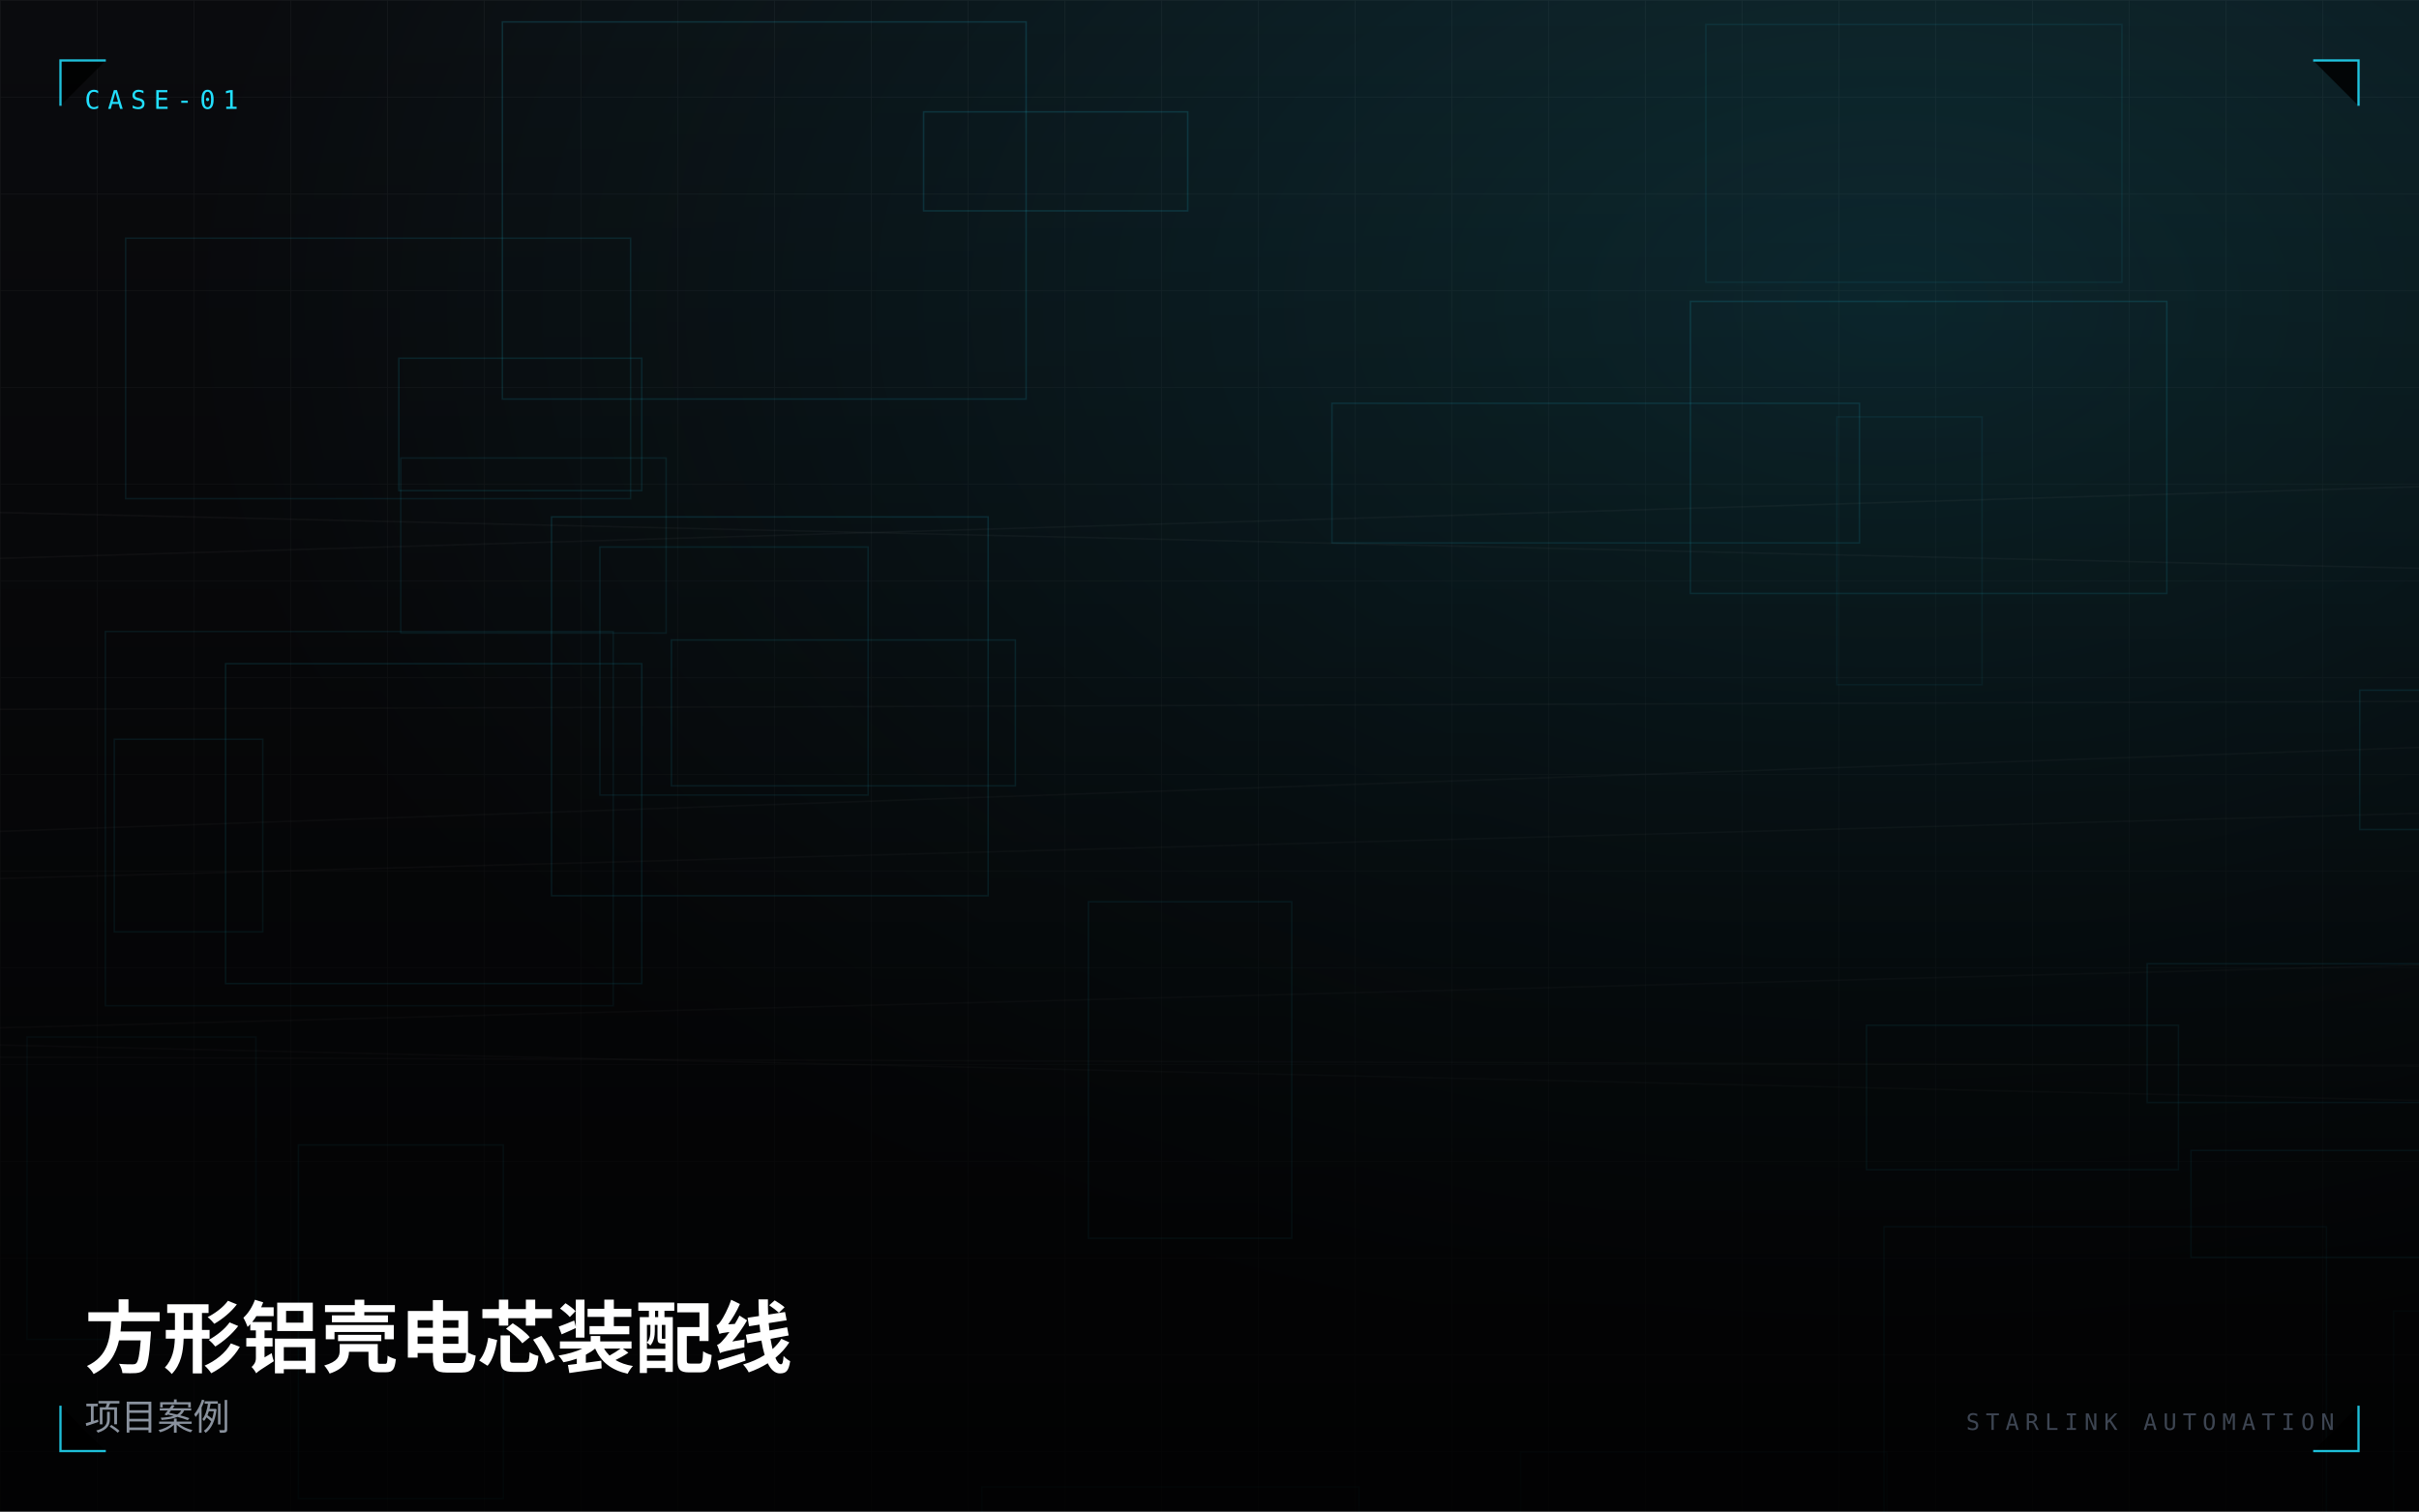
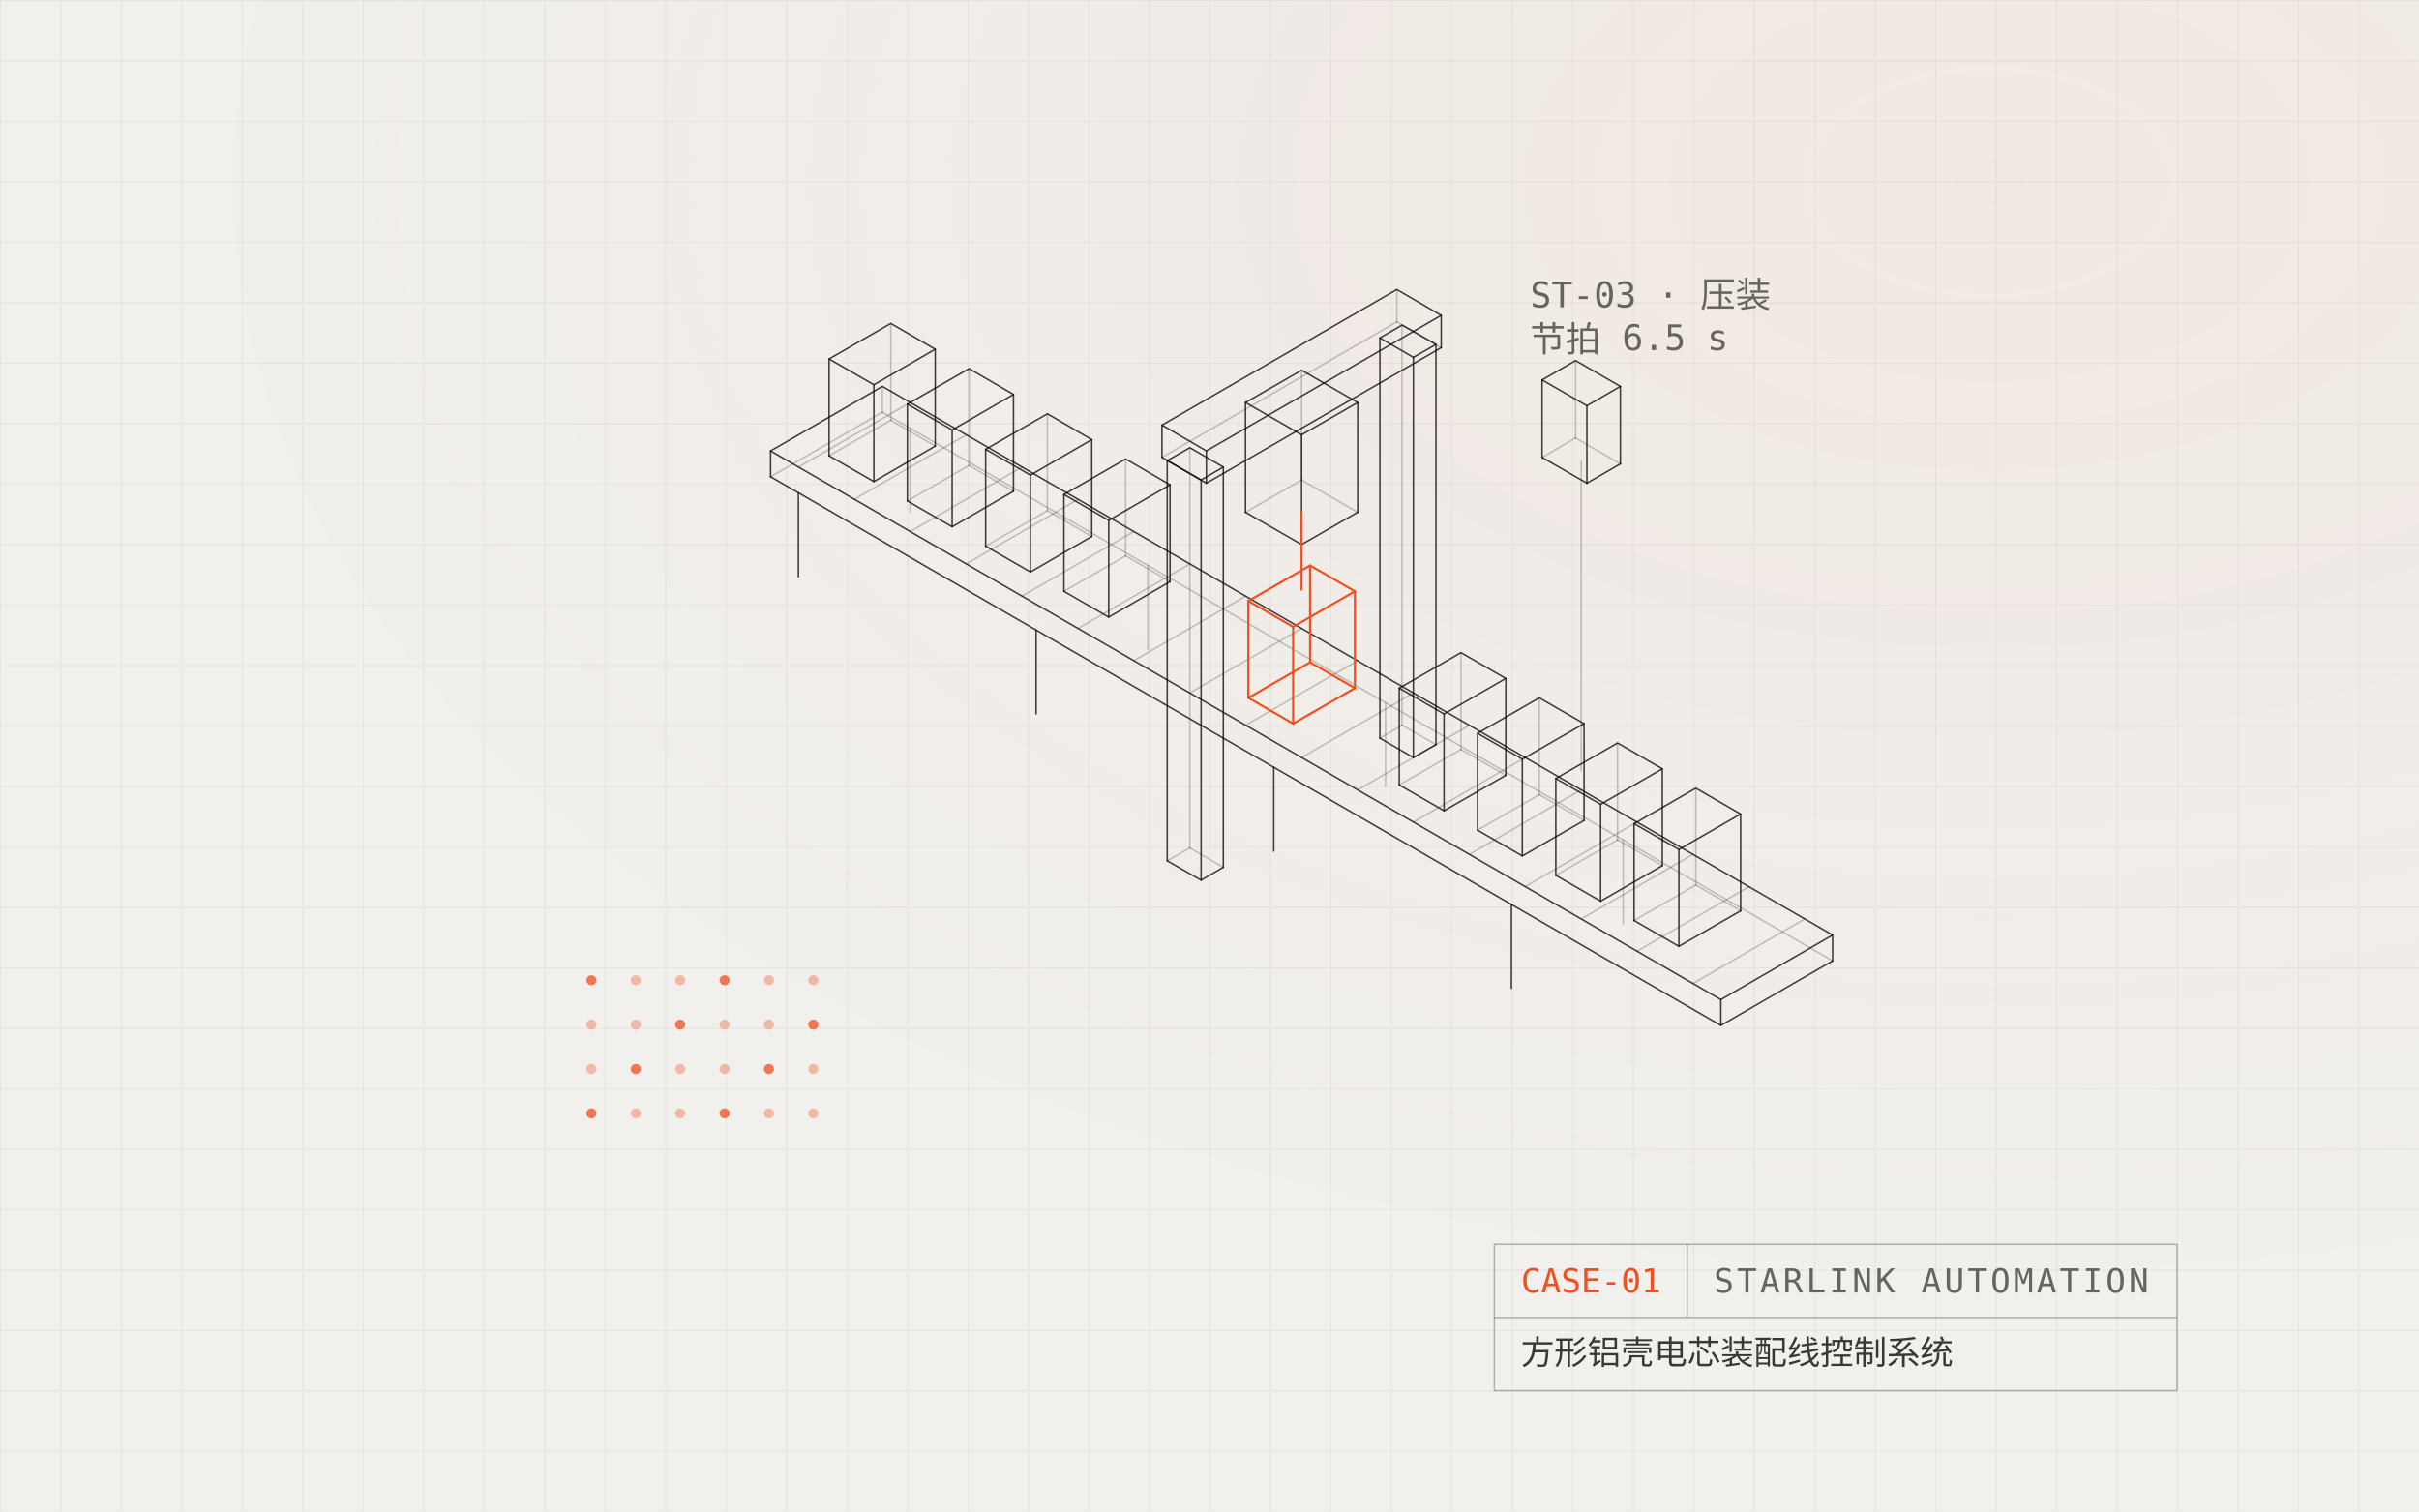
- <svg xmlns="http://www.w3.org/2000/svg" width="1600" height="1000" viewBox="0 0 1600 1000" role="img" aria-label="方形铝壳电芯装配线">
+ <svg xmlns="http://www.w3.org/2000/svg" width="1600" height="1000" viewBox="0 0 1600 1000" role="img" aria-label="方形铝壳电芯装配线控制系统">
  <defs>
-     <pattern id="g" width="64" height="64" patternUnits="userSpaceOnUse">
-       <path d="M64 0H0V64" fill="none" stroke="rgba(255,255,255,0.05)" stroke-width="1" />
+     <pattern id="g" width="40" height="40" patternUnits="userSpaceOnUse">
+       <path d="M40 0H0V40" fill="none" stroke="rgba(10,10,11,0.06)" stroke-width="1" />
    </pattern>
-     <linearGradient id="v" x1="0" y1="0" x2="0" y2="1">
-       <stop offset="0%" stop-color="#000000" stop-opacity="0" />
-       <stop offset="100%" stop-color="#000000" stop-opacity="0.82" />
-     </linearGradient>
-     <radialGradient id="glow" cx="0.78" cy="0.2" r="0.7">
-       <stop offset="0%" stop-color="#22e0ff" stop-opacity="0.16" />
-       <stop offset="100%" stop-color="#22e0ff" stop-opacity="0" />
+     <radialGradient id="glow" cx="0.82" cy="0.12" r="0.75">
+       <stop offset="0" stop-color="#f24e1e" stop-opacity="0.05" />
+       <stop offset="1" stop-color="#f24e1e" stop-opacity="0" />
    </radialGradient>
  </defs>
-   <rect width="1600" height="1000" fill="#0a0b0e" />
+   <rect width="1600" height="1000" fill="#f1f0ec" />
  <rect width="1600" height="1000" fill="url(#g)" />
  <rect width="1600" height="1000" fill="url(#glow)" />
-   <rect x="17.9" y="686.1" width="151.4" height="200.1" fill="none" stroke="rgba(34,224,255,0.09)" stroke-width="1" />
-   <rect x="69.7" y="417.8" width="335.9" height="247.6" fill="none" stroke="rgba(34,224,255,0.12)" stroke-width="1" />
-   <rect x="396.8" y="361.9" width="177.4" height="164.1" fill="none" stroke="rgba(34,224,255,0.14)" stroke-width="1" />
-   <rect x="1128.3" y="16.2" width="275.2" height="170.5" fill="none" stroke="rgba(34,224,255,0.08)" stroke-width="1" />
-   <rect x="1118.1" y="199.4" width="315.1" height="193.2" fill="none" stroke="rgba(34,224,255,0.16)" stroke-width="1" />
-   <rect x="1420.2" y="637.6" width="288.3" height="91.8" fill="none" stroke="rgba(34,224,255,0.16)" stroke-width="1" />
-   <rect x="881.0" y="266.8" width="348.9" height="92.4" fill="none" stroke="rgba(34,224,255,0.15)" stroke-width="1" />
-   <rect x="197.4" y="757.5" width="135.5" height="234.0" fill="none" stroke="rgba(34,224,255,0.13)" stroke-width="1" />
-   <rect x="364.8" y="342.0" width="288.8" height="250.6" fill="none" stroke="rgba(34,224,255,0.18)" stroke-width="1" />
-   <rect x="610.9" y="74.0" width="174.7" height="65.5" fill="none" stroke="rgba(34,224,255,0.15)" stroke-width="1" />
-   <rect x="1246.1" y="811.6" width="292.7" height="204.8" fill="none" stroke="rgba(34,224,255,0.12)" stroke-width="1" />
-   <rect x="1449.2" y="761.1" width="233.8" height="70.7" fill="none" stroke="rgba(34,224,255,0.16)" stroke-width="1" />
-   <rect x="263.8" y="237.0" width="160.7" height="87.6" fill="none" stroke="rgba(34,224,255,0.14)" stroke-width="1" />
-   <rect x="1234.6" y="678.3" width="206.3" height="95.6" fill="none" stroke="rgba(34,224,255,0.15)" stroke-width="1" />
-   <rect x="332.3" y="14.5" width="346.4" height="249.5" fill="none" stroke="rgba(34,224,255,0.15)" stroke-width="1" />
-   <rect x="149.2" y="439.1" width="275.3" height="211.6" fill="none" stroke="rgba(34,224,255,0.17)" stroke-width="1" />
-   <rect x="75.6" y="489.1" width="98.2" height="127.4" fill="none" stroke="rgba(34,224,255,0.13)" stroke-width="1" />
-   <rect x="83.1" y="157.6" width="334.0" height="172.3" fill="none" stroke="rgba(34,224,255,0.12)" stroke-width="1" />
-   <rect x="649.5" y="983.7" width="249.4" height="170.9" fill="none" stroke="rgba(34,224,255,0.09)" stroke-width="1" />
-   <rect x="1583.1" y="867.5" width="185.9" height="176.4" fill="none" stroke="rgba(34,224,255,0.08)" stroke-width="1" />
-   <rect x="1215.0" y="275.8" width="96.0" height="177.2" fill="none" stroke="rgba(34,224,255,0.09)" stroke-width="1" />
-   <rect x="719.9" y="596.6" width="134.5" height="222.6" fill="none" stroke="rgba(34,224,255,0.14)" stroke-width="1" />
-   <rect x="444.1" y="423.4" width="227.5" height="96.5" fill="none" stroke="rgba(34,224,255,0.16)" stroke-width="1" />
-   <rect x="1005.8" y="960.7" width="242.3" height="146.3" fill="none" stroke="rgba(34,224,255,0.06)" stroke-width="1" />
-   <rect x="265.1" y="303.0" width="175.5" height="115.8" fill="none" stroke="rgba(34,224,255,0.12)" stroke-width="1" />
-   <rect x="1560.8" y="456.6" width="96.4" height="92.2" fill="none" stroke="rgba(34,224,255,0.16)" stroke-width="1" />
-   <line x1="0" y1="369.4" x2="1600" y2="322.0" stroke="rgba(255,255,255,0.05)" stroke-width="1" />
-   <line x1="0" y1="699.4" x2="1600" y2="705.3" stroke="rgba(255,255,255,0.05)" stroke-width="1" />
-   <line x1="0" y1="550.0" x2="1600" y2="494.5" stroke="rgba(255,255,255,0.05)" stroke-width="1" />
-   <line x1="0" y1="469.3" x2="1600" y2="464.0" stroke="rgba(255,255,255,0.05)" stroke-width="1" />
-   <line x1="0" y1="680.0" x2="1600" y2="638.5" stroke="rgba(255,255,255,0.05)" stroke-width="1" />
-   <line x1="0" y1="581.2" x2="1600" y2="538.1" stroke="rgba(255,255,255,0.05)" stroke-width="1" />
-   <line x1="0" y1="339.1" x2="1600" y2="376.0" stroke="rgba(255,255,255,0.05)" stroke-width="1" />
-   <line x1="0" y1="691.4" x2="1600" y2="728.0" stroke="rgba(255,255,255,0.05)" stroke-width="1" />
-   <rect width="1600" height="1000" fill="url(#v)" />
-   <g stroke="#22e0ff" stroke-width="1.5" opacity="0.85">
-     <path d="M40 70V40H70" />
-     <path d="M1530 40H1560V70" />
-     <path d="M40 930V960H70" />
-     <path d="M1530 960H1560V930" />
+   <g transform="translate(311.1 114.7) scale(2.669)">
+     <g fill="none" stroke-linecap="round" stroke-linejoin="round">
+       <g stroke="#0a0a0b" stroke-opacity="0.22" stroke-width="1">
+         <path d="M102.1 59.2 L337.6 195.2" vector-effect="non-scaling-stroke" />
+         <path d="M102.1 59.2 L74.4 75.2" vector-effect="non-scaling-stroke" />
+         <path d="M102.1 59.2 L102.1 52.8" vector-effect="non-scaling-stroke" />
+         <path d="M109 56.8 L81.3 72.8" vector-effect="non-scaling-stroke" />
+         <path d="M122.9 64.8 L95.1 80.8" vector-effect="non-scaling-stroke" />
+         <path d="M136.7 72.8 L109 88.8" vector-effect="non-scaling-stroke" />
+         <path d="M150.6 80.8 L122.9 96.8" vector-effect="non-scaling-stroke" />
+         <path d="M164.4 88.8 L136.7 104.8" vector-effect="non-scaling-stroke" />
+         <path d="M178.3 96.8 L150.6 112.8" vector-effect="non-scaling-stroke" />
+         <path d="M192.1 104.8 L164.4 120.8" vector-effect="non-scaling-stroke" />
+         <path d="M206 112.8 L178.3 128.8" vector-effect="non-scaling-stroke" />
+         <path d="M219.9 120.8 L192.1 136.8" vector-effect="non-scaling-stroke" />
+         <path d="M233.7 128.8 L206 144.8" vector-effect="non-scaling-stroke" />
+         <path d="M247.6 136.8 L219.9 152.8" vector-effect="non-scaling-stroke" />
+         <path d="M261.4 144.8 L233.7 160.8" vector-effect="non-scaling-stroke" />
+         <path d="M275.3 152.8 L247.6 168.8" vector-effect="non-scaling-stroke" />
+         <path d="M289.1 160.8 L261.4 176.8" vector-effect="non-scaling-stroke" />
+         <path d="M303 168.8 L275.3 184.8" vector-effect="non-scaling-stroke" />
+         <path d="M316.9 176.8 L289.1 192.8" vector-effect="non-scaling-stroke" />
+         <path d="M330.7 184.8 L303 200.8" vector-effect="non-scaling-stroke" />
+         <path d="M109 84 L109 63.2" vector-effect="non-scaling-stroke" />
+         <path d="M167.9 118 L167.9 97.2" vector-effect="non-scaling-stroke" />
+         <path d="M226.8 152 L226.8 131.2" vector-effect="non-scaling-stroke" />
+         <path d="M285.7 186 L285.7 165.2" vector-effect="non-scaling-stroke" />
+         <path d="M104.2 61.2 L115.2 67.6" vector-effect="non-scaling-stroke" />
+         <path d="M104.2 61.2 L88.9 70" vector-effect="non-scaling-stroke" />
+         <path d="M104.2 61.2 L104.2 37.2" vector-effect="non-scaling-stroke" />
+         <path d="M123.6 72.4 L134.6 78.8" vector-effect="non-scaling-stroke" />
+         <path d="M123.6 72.4 L108.3 81.2" vector-effect="non-scaling-stroke" />
+         <path d="M123.6 72.4 L123.6 48.4" vector-effect="non-scaling-stroke" />
+         <path d="M143 83.6 L154 90" vector-effect="non-scaling-stroke" />
+         <path d="M143 83.6 L127.7 92.4" vector-effect="non-scaling-stroke" />
+         <path d="M143 83.6 L143 59.6" vector-effect="non-scaling-stroke" />
+         <path d="M162.4 94.8 L173.4 101.2" vector-effect="non-scaling-stroke" />
+         <path d="M162.4 94.8 L147.1 103.6" vector-effect="non-scaling-stroke" />
+         <path d="M162.4 94.8 L162.4 70.8" vector-effect="non-scaling-stroke" />
+         <path d="M245.5 142.8 L256.6 149.2" vector-effect="non-scaling-stroke" />
+         <path d="M245.5 142.8 L230.2 151.6" vector-effect="non-scaling-stroke" />
+         <path d="M245.5 142.8 L245.5 118.8" vector-effect="non-scaling-stroke" />
+         <path d="M264.9 154 L276 160.4" vector-effect="non-scaling-stroke" />
+         <path d="M264.9 154 L249.6 162.8" vector-effect="non-scaling-stroke" />
+         <path d="M264.9 154 L264.9 130" vector-effect="non-scaling-stroke" />
+         <path d="M284.3 165.2 L295.4 171.6" vector-effect="non-scaling-stroke" />
+         <path d="M284.3 165.2 L269 174" vector-effect="non-scaling-stroke" />
+         <path d="M284.3 165.2 L284.3 141.2" vector-effect="non-scaling-stroke" />
+         <path d="M303.7 176.4 L314.8 182.8" vector-effect="non-scaling-stroke" />
+         <path d="M303.7 176.4 L288.4 185.2" vector-effect="non-scaling-stroke" />
+         <path d="M303.7 176.4 L303.7 152.4" vector-effect="non-scaling-stroke" />
+         <path d="M230.9 136.8 L239.3 141.6" vector-effect="non-scaling-stroke" />
+         <path d="M230.9 136.8 L225.4 140" vector-effect="non-scaling-stroke" />
+         <path d="M230.9 136.8 L230.9 37.6" vector-effect="non-scaling-stroke" />
+         <path d="M178.3 167.2 L186.6 172" vector-effect="non-scaling-stroke" />
+         <path d="M178.3 167.2 L172.7 170.4" vector-effect="non-scaling-stroke" />
+         <path d="M178.3 167.2 L178.3 68" vector-effect="non-scaling-stroke" />
+         <path d="M229.6 36.8 L240.6 43.2" vector-effect="non-scaling-stroke" />
+         <path d="M229.6 36.8 L171.4 70.4" vector-effect="non-scaling-stroke" />
+         <path d="M229.6 36.8 L229.6 28.8" vector-effect="non-scaling-stroke" />
+         <path d="M206 76 L219.9 84" vector-effect="non-scaling-stroke" />
+         <path d="M206 76 L192.1 84" vector-effect="non-scaling-stroke" />
+         <path d="M206 76 L206 48.8" vector-effect="non-scaling-stroke" />
+         <path d="M275.3 148 L275.3 71.2" vector-effect="non-scaling-stroke" />
+         <path d="M273.9 65.6 L285 72" vector-effect="non-scaling-stroke" />
+         <path d="M273.9 65.6 L265.6 70.4" vector-effect="non-scaling-stroke" />
+         <path d="M273.9 65.6 L273.9 46.4" vector-effect="non-scaling-stroke" />
+       </g>
+       <g stroke="#0a0a0b" stroke-opacity="0.78" stroke-width="1">
+         <path d="M337.6 195.2 L309.9 211.2 L74.4 75.2" vector-effect="non-scaling-stroke" />
+         <path d="M102.1 52.8 L337.6 188.8 L309.9 204.8 L74.4 68.8 Z" vector-effect="non-scaling-stroke" />
+         <path d="M337.6 195.2 L337.6 188.8" vector-effect="non-scaling-stroke" />
+         <path d="M309.9 211.2 L309.9 204.8" vector-effect="non-scaling-stroke" />
+         <path d="M74.4 75.2 L74.4 68.8" vector-effect="non-scaling-stroke" />
+         <path d="M81.3 100 L81.3 79.2" vector-effect="non-scaling-stroke" />
+         <path d="M140.2 134 L140.2 113.2" vector-effect="non-scaling-stroke" />
+         <path d="M199.1 168 L199.1 147.2" vector-effect="non-scaling-stroke" />
+         <path d="M258 202 L258 181.2" vector-effect="non-scaling-stroke" />
+         <path d="M115.2 67.6 L100 76.4 L88.9 70" vector-effect="non-scaling-stroke" />
+         <path d="M104.2 37.2 L115.2 43.6 L100 52.4 L88.9 46 Z" vector-effect="non-scaling-stroke" />
+         <path d="M115.2 67.6 L115.2 43.6" vector-effect="non-scaling-stroke" />
+         <path d="M100 76.4 L100 52.4" vector-effect="non-scaling-stroke" />
+         <path d="M88.9 70 L88.9 46" vector-effect="non-scaling-stroke" />
+         <path d="M134.6 78.8 L119.4 87.6 L108.3 81.2" vector-effect="non-scaling-stroke" />
+         <path d="M123.6 48.4 L134.6 54.8 L119.4 63.6 L108.3 57.2 Z" vector-effect="non-scaling-stroke" />
+         <path d="M134.6 78.8 L134.6 54.8" vector-effect="non-scaling-stroke" />
+         <path d="M119.4 87.6 L119.4 63.6" vector-effect="non-scaling-stroke" />
+         <path d="M108.3 81.2 L108.3 57.2" vector-effect="non-scaling-stroke" />
+         <path d="M154 90 L138.8 98.8 L127.7 92.4" vector-effect="non-scaling-stroke" />
+         <path d="M143 59.6 L154 66 L138.8 74.8 L127.7 68.4 Z" vector-effect="non-scaling-stroke" />
+         <path d="M154 90 L154 66" vector-effect="non-scaling-stroke" />
+         <path d="M138.8 98.8 L138.8 74.8" vector-effect="non-scaling-stroke" />
+         <path d="M127.7 92.4 L127.7 68.4" vector-effect="non-scaling-stroke" />
+         <path d="M173.4 101.2 L158.2 110 L147.1 103.6" vector-effect="non-scaling-stroke" />
+         <path d="M162.4 70.8 L173.4 77.2 L158.2 86 L147.1 79.6 Z" vector-effect="non-scaling-stroke" />
+         <path d="M173.4 101.2 L173.4 77.2" vector-effect="non-scaling-stroke" />
+         <path d="M158.2 110 L158.2 86" vector-effect="non-scaling-stroke" />
+         <path d="M147.1 103.6 L147.1 79.6" vector-effect="non-scaling-stroke" />
+         <path d="M256.6 149.2 L241.3 158 L230.2 151.6" vector-effect="non-scaling-stroke" />
+         <path d="M245.5 118.8 L256.6 125.2 L241.3 134 L230.2 127.6 Z" vector-effect="non-scaling-stroke" />
+         <path d="M256.6 149.2 L256.6 125.2" vector-effect="non-scaling-stroke" />
+         <path d="M241.3 158 L241.3 134" vector-effect="non-scaling-stroke" />
+         <path d="M230.2 151.6 L230.2 127.6" vector-effect="non-scaling-stroke" />
+         <path d="M276 160.4 L260.7 169.2 L249.6 162.8" vector-effect="non-scaling-stroke" />
+         <path d="M264.9 130 L276 136.4 L260.7 145.2 L249.6 138.8 Z" vector-effect="non-scaling-stroke" />
+         <path d="M276 160.4 L276 136.4" vector-effect="non-scaling-stroke" />
+         <path d="M260.7 169.2 L260.7 145.2" vector-effect="non-scaling-stroke" />
+         <path d="M249.6 162.8 L249.6 138.8" vector-effect="non-scaling-stroke" />
+         <path d="M295.4 171.6 L280.1 180.4 L269 174" vector-effect="non-scaling-stroke" />
+         <path d="M284.3 141.2 L295.4 147.6 L280.1 156.4 L269 150 Z" vector-effect="non-scaling-stroke" />
+         <path d="M295.4 171.6 L295.4 147.6" vector-effect="non-scaling-stroke" />
+         <path d="M280.1 180.4 L280.1 156.4" vector-effect="non-scaling-stroke" />
+         <path d="M269 174 L269 150" vector-effect="non-scaling-stroke" />
+         <path d="M314.8 182.8 L299.5 191.6 L288.4 185.2" vector-effect="non-scaling-stroke" />
+         <path d="M303.7 152.4 L314.8 158.8 L299.5 167.6 L288.4 161.2 Z" vector-effect="non-scaling-stroke" />
+         <path d="M314.8 182.8 L314.8 158.8" vector-effect="non-scaling-stroke" />
+         <path d="M299.5 191.6 L299.5 167.6" vector-effect="non-scaling-stroke" />
+         <path d="M288.4 185.2 L288.4 161.2" vector-effect="non-scaling-stroke" />
+         <path d="M239.3 141.6 L233.7 144.8 L225.4 140" vector-effect="non-scaling-stroke" />
+         <path d="M230.9 37.6 L239.3 42.4 L233.7 45.6 L225.4 40.8 Z" vector-effect="non-scaling-stroke" />
+         <path d="M239.3 141.6 L239.3 42.4" vector-effect="non-scaling-stroke" />
+         <path d="M233.7 144.8 L233.7 45.6" vector-effect="non-scaling-stroke" />
+         <path d="M225.4 140 L225.4 40.8" vector-effect="non-scaling-stroke" />
+         <path d="M186.6 172 L181.1 175.2 L172.7 170.4" vector-effect="non-scaling-stroke" />
+         <path d="M178.3 68 L186.6 72.8 L181.1 76 L172.7 71.2 Z" vector-effect="non-scaling-stroke" />
+         <path d="M186.6 172 L186.6 72.8" vector-effect="non-scaling-stroke" />
+         <path d="M181.1 175.2 L181.1 76" vector-effect="non-scaling-stroke" />
+         <path d="M172.7 170.4 L172.7 71.2" vector-effect="non-scaling-stroke" />
+         <path d="M240.6 43.2 L182.4 76.8 L171.4 70.4" vector-effect="non-scaling-stroke" />
+         <path d="M229.6 28.8 L240.6 35.2 L182.4 68.8 L171.4 62.4 Z" vector-effect="non-scaling-stroke" />
+         <path d="M240.6 43.2 L240.6 35.2" vector-effect="non-scaling-stroke" />
+         <path d="M182.4 76.8 L182.4 68.8" vector-effect="non-scaling-stroke" />
+         <path d="M171.4 70.4 L171.4 62.4" vector-effect="non-scaling-stroke" />
+         <path d="M219.9 84 L206 92 L192.1 84" vector-effect="non-scaling-stroke" />
+         <path d="M206 48.8 L219.9 56.8 L206 64.8 L192.1 56.8 Z" vector-effect="non-scaling-stroke" />
+         <path d="M219.9 84 L219.9 56.8" vector-effect="non-scaling-stroke" />
+         <path d="M206 92 L206 64.8" vector-effect="non-scaling-stroke" />
+         <path d="M192.1 84 L192.1 56.8" vector-effect="non-scaling-stroke" />
+         <path d="M285 72 L276.7 76.8 L265.6 70.4" vector-effect="non-scaling-stroke" />
+         <path d="M273.9 46.4 L285 52.8 L276.7 57.6 L265.6 51.2 Z" vector-effect="non-scaling-stroke" />
+         <path d="M285 72 L285 52.8" vector-effect="non-scaling-stroke" />
+         <path d="M276.7 76.8 L276.7 57.6" vector-effect="non-scaling-stroke" />
+         <path d="M265.6 70.4 L265.6 51.2" vector-effect="non-scaling-stroke" />
+       </g>
+       <g stroke="#f24e1e" stroke-opacity="1" stroke-width="1.4">
+         <path d="M219.2 127.6 L203.9 136.4 L192.8 130" vector-effect="non-scaling-stroke" />
+         <path d="M208.1 97.2 L219.2 103.6 L203.9 112.4 L192.8 106 Z" vector-effect="non-scaling-stroke" />
+         <path d="M219.2 127.6 L219.2 103.6" vector-effect="non-scaling-stroke" />
+         <path d="M203.9 136.4 L203.9 112.4" vector-effect="non-scaling-stroke" />
+         <path d="M192.8 130 L192.8 106" vector-effect="non-scaling-stroke" />
+         <path d="M208.1 121.2 L219.2 127.6" vector-effect="non-scaling-stroke" />
+         <path d="M208.1 121.2 L192.8 130" vector-effect="non-scaling-stroke" />
+         <path d="M208.1 121.2 L208.1 97.2" vector-effect="non-scaling-stroke" />
+         <path d="M206 84 L206 103.2" vector-effect="non-scaling-stroke" />
+       </g>
+     </g>
+     <circle cx="30" cy="200" r="1.25" fill="#f24e1e" fill-opacity="0.75" />
+     <circle cx="41" cy="200" r="1.25" fill="#f24e1e" fill-opacity="0.34" />
+     <circle cx="52" cy="200" r="1.25" fill="#f24e1e" fill-opacity="0.34" />
+     <circle cx="63" cy="200" r="1.25" fill="#f24e1e" fill-opacity="0.75" />
+     <circle cx="74" cy="200" r="1.25" fill="#f24e1e" fill-opacity="0.34" />
+     <circle cx="85" cy="200" r="1.25" fill="#f24e1e" fill-opacity="0.34" />
+     <circle cx="30" cy="211" r="1.25" fill="#f24e1e" fill-opacity="0.34" />
+     <circle cx="41" cy="211" r="1.25" fill="#f24e1e" fill-opacity="0.34" />
+     <circle cx="52" cy="211" r="1.25" fill="#f24e1e" fill-opacity="0.75" />
+     <circle cx="63" cy="211" r="1.25" fill="#f24e1e" fill-opacity="0.34" />
+     <circle cx="74" cy="211" r="1.25" fill="#f24e1e" fill-opacity="0.34" />
+     <circle cx="85" cy="211" r="1.25" fill="#f24e1e" fill-opacity="0.75" />
+     <circle cx="30" cy="222" r="1.25" fill="#f24e1e" fill-opacity="0.34" />
+     <circle cx="41" cy="222" r="1.25" fill="#f24e1e" fill-opacity="0.75" />
+     <circle cx="52" cy="222" r="1.25" fill="#f24e1e" fill-opacity="0.34" />
+     <circle cx="63" cy="222" r="1.25" fill="#f24e1e" fill-opacity="0.34" />
+     <circle cx="74" cy="222" r="1.25" fill="#f24e1e" fill-opacity="0.75" />
+     <circle cx="85" cy="222" r="1.25" fill="#f24e1e" fill-opacity="0.34" />
+     <circle cx="30" cy="233" r="1.25" fill="#f24e1e" fill-opacity="0.75" />
+     <circle cx="41" cy="233" r="1.25" fill="#f24e1e" fill-opacity="0.34" />
+     <circle cx="52" cy="233" r="1.25" fill="#f24e1e" fill-opacity="0.34" />
+     <circle cx="63" cy="233" r="1.25" fill="#f24e1e" fill-opacity="0.75" />
+     <circle cx="74" cy="233" r="1.25" fill="#f24e1e" fill-opacity="0.34" />
+     <circle cx="85" cy="233" r="1.25" fill="#f24e1e" fill-opacity="0.34" />
+     <text x="262.641" y="33.2" font-size="8.75" font-family="ui-monospace,SFMono-Regular,Menlo,Consolas,monospace" fill="#66645f">ST-03 · 压装</text>
+     <text x="262.641" y="44.2" font-size="8.75" font-family="ui-monospace,SFMono-Regular,Menlo,Consolas,monospace" fill="#66645f">节拍 6.5 s</text>
  </g>
-   <text x="56" y="72" font-family="ui-monospace,SFMono-Regular,Menlo,monospace" font-size="17" letter-spacing="5" fill="#22e0ff">CASE-01</text>
-   <text x="56" y="904" font-family="-apple-system,'PingFang SC','Microsoft YaHei',sans-serif" font-size="52" font-weight="600" fill="#ffffff">方形铝壳电芯装配线</text>
-   <text x="56" y="946" font-family="-apple-system,'PingFang SC','Microsoft YaHei',sans-serif" font-size="24" fill="#8a929e">项目案例</text>
-   <text x="1544" y="946" text-anchor="end" font-family="ui-monospace,SFMono-Regular,Menlo,monospace" font-size="15" letter-spacing="4" fill="#3d4552">STARLINK AUTOMATION</text>
+   <g fill="none" stroke="rgba(10,10,11,0.28)" stroke-width="1">
+     <rect x="988.4" y="823.2" width="451.6" height="96.8" />
+     <path d="M988.4 871.6H1440.0M1116.0 823.2V871.6" />
+   </g>
+   <g font-size="22.0">
+     <text x="1006.0" y="855.1" font-family="ui-monospace,SFMono-Regular,Menlo,Consolas,monospace" fill="#f24e1e">CASE-01</text>
+     <text x="1133.6" y="855.1" font-family="ui-monospace,SFMono-Regular,Menlo,Consolas,monospace" letter-spacing="2" fill="#66645f">STARLINK AUTOMATION</text>
+     <text x="1006.0" y="902.6" font-family="-apple-system,'PingFang SC','Noto Sans SC','Microsoft YaHei',sans-serif" fill="#0a0a0b" fill-opacity="0.8">方形铝壳电芯装配线控制系统</text>
+   </g>
</svg>
